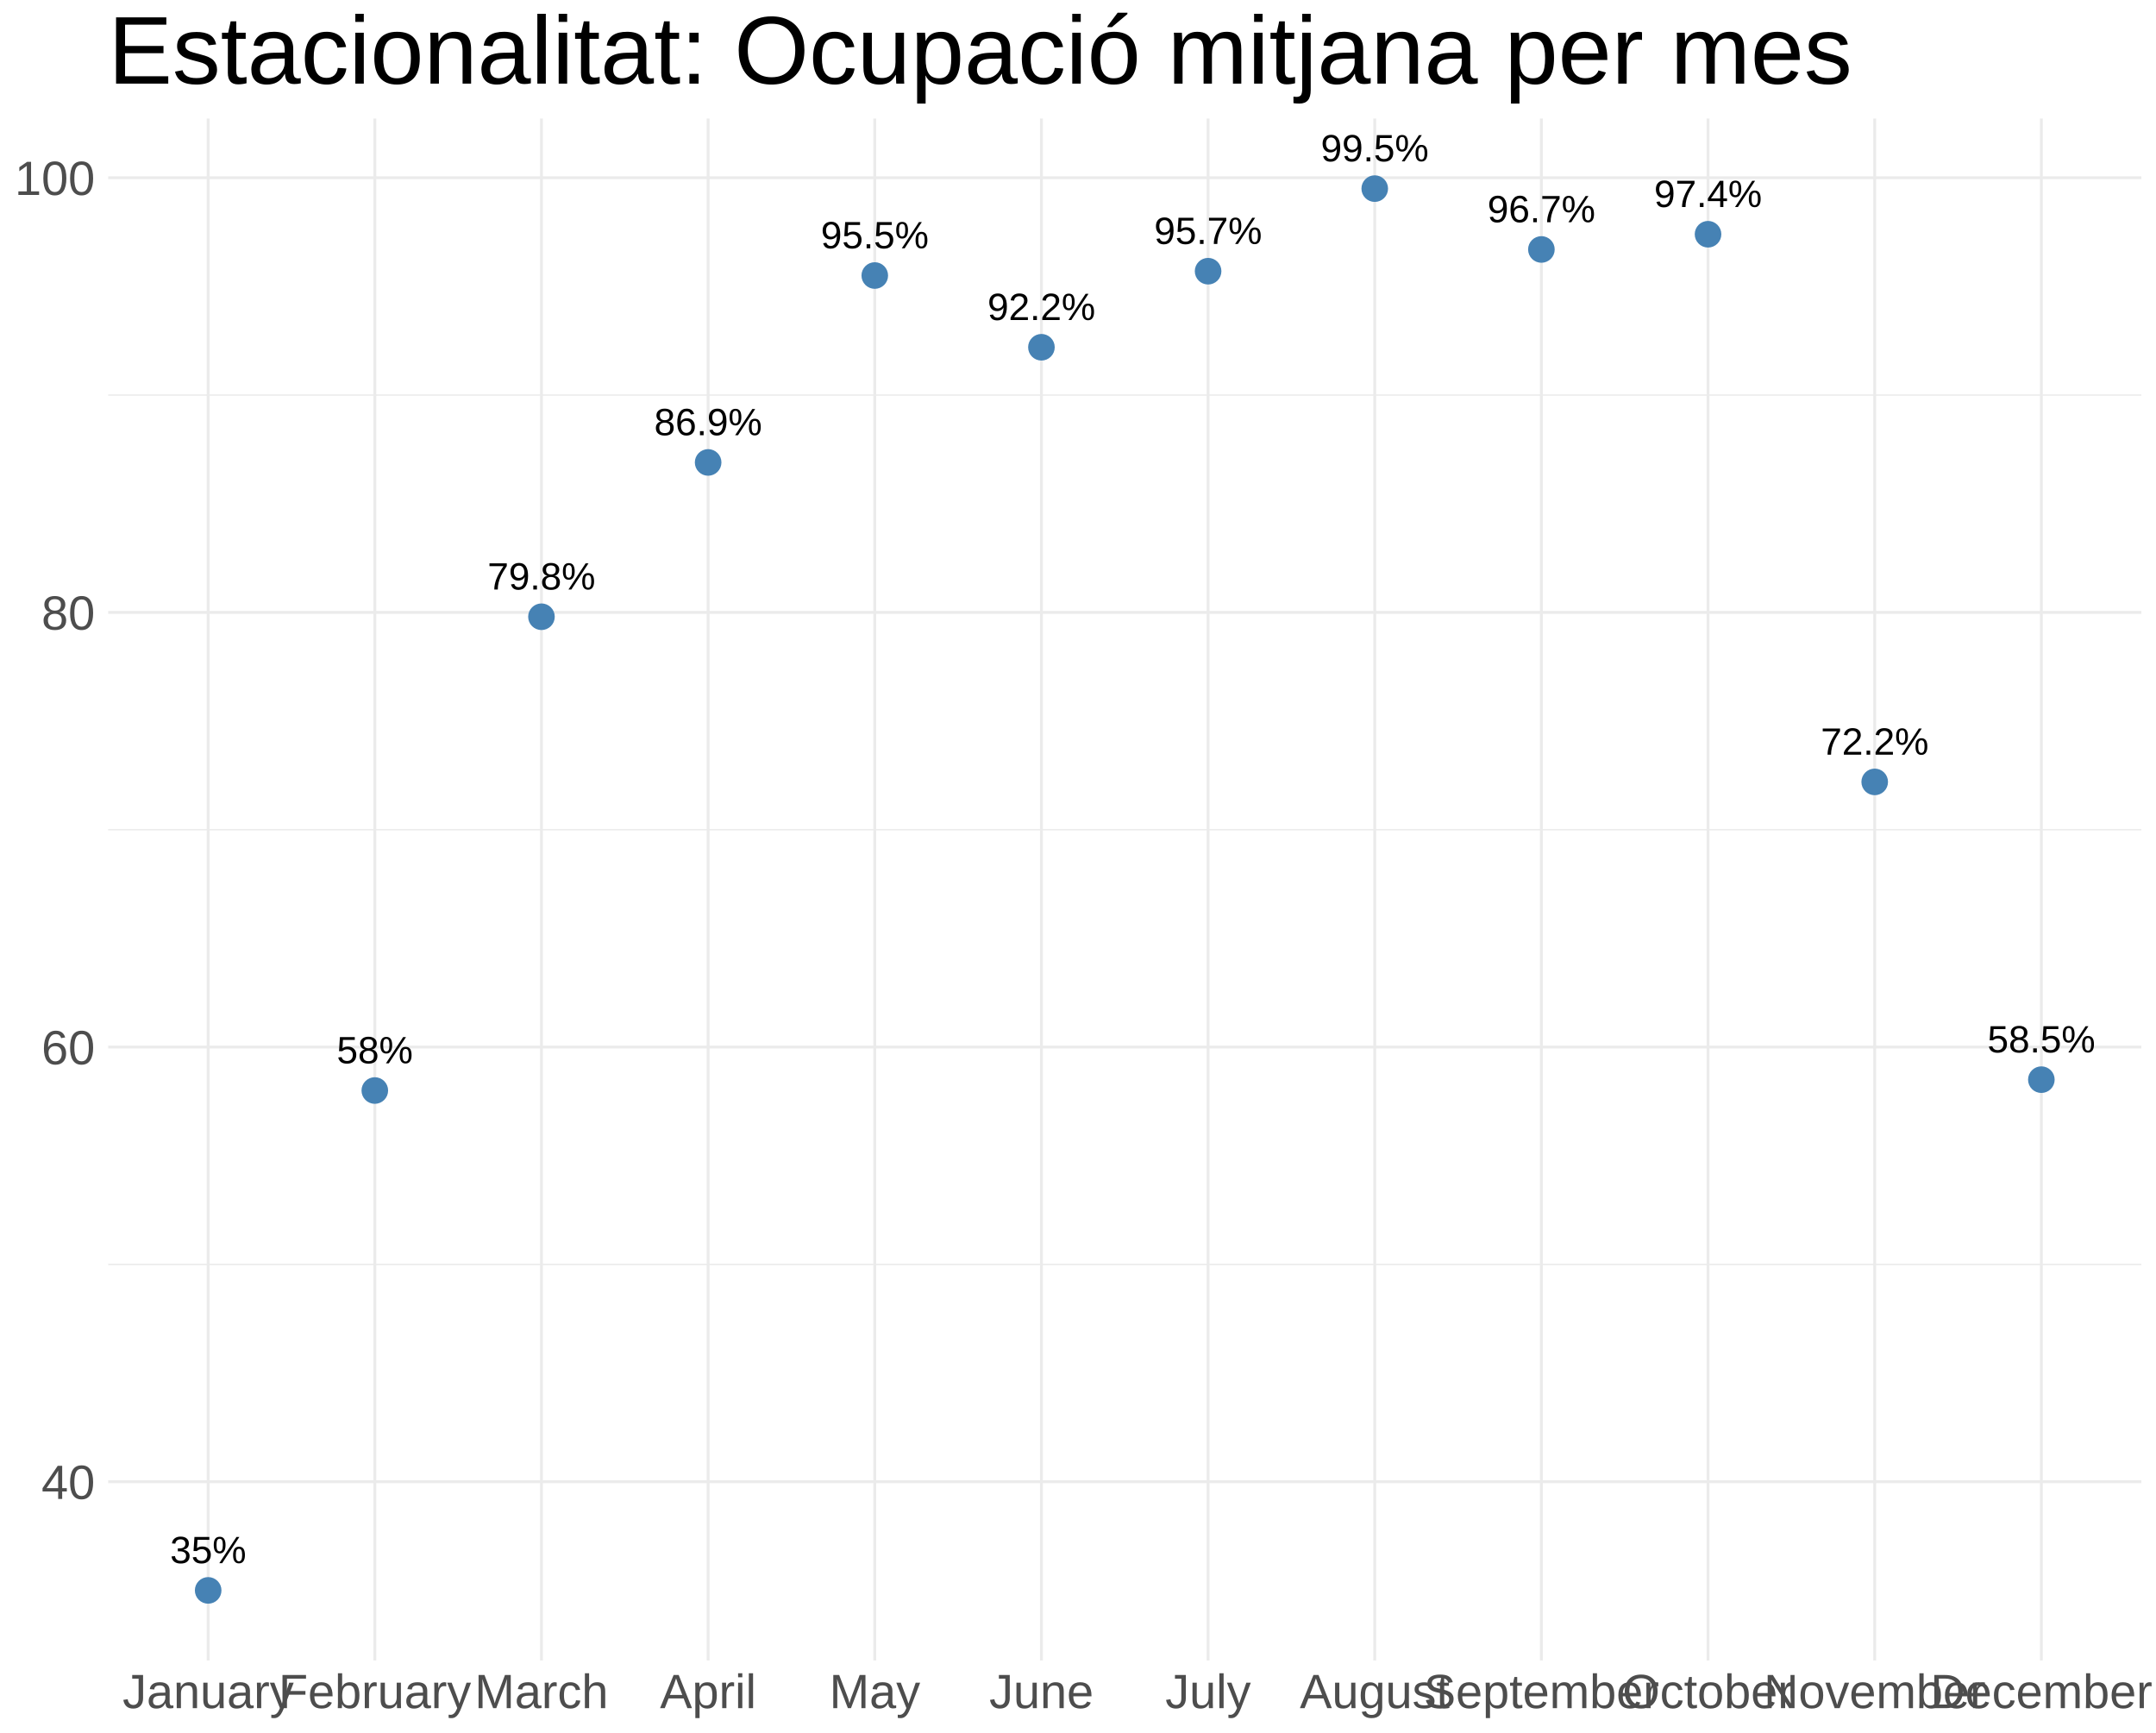
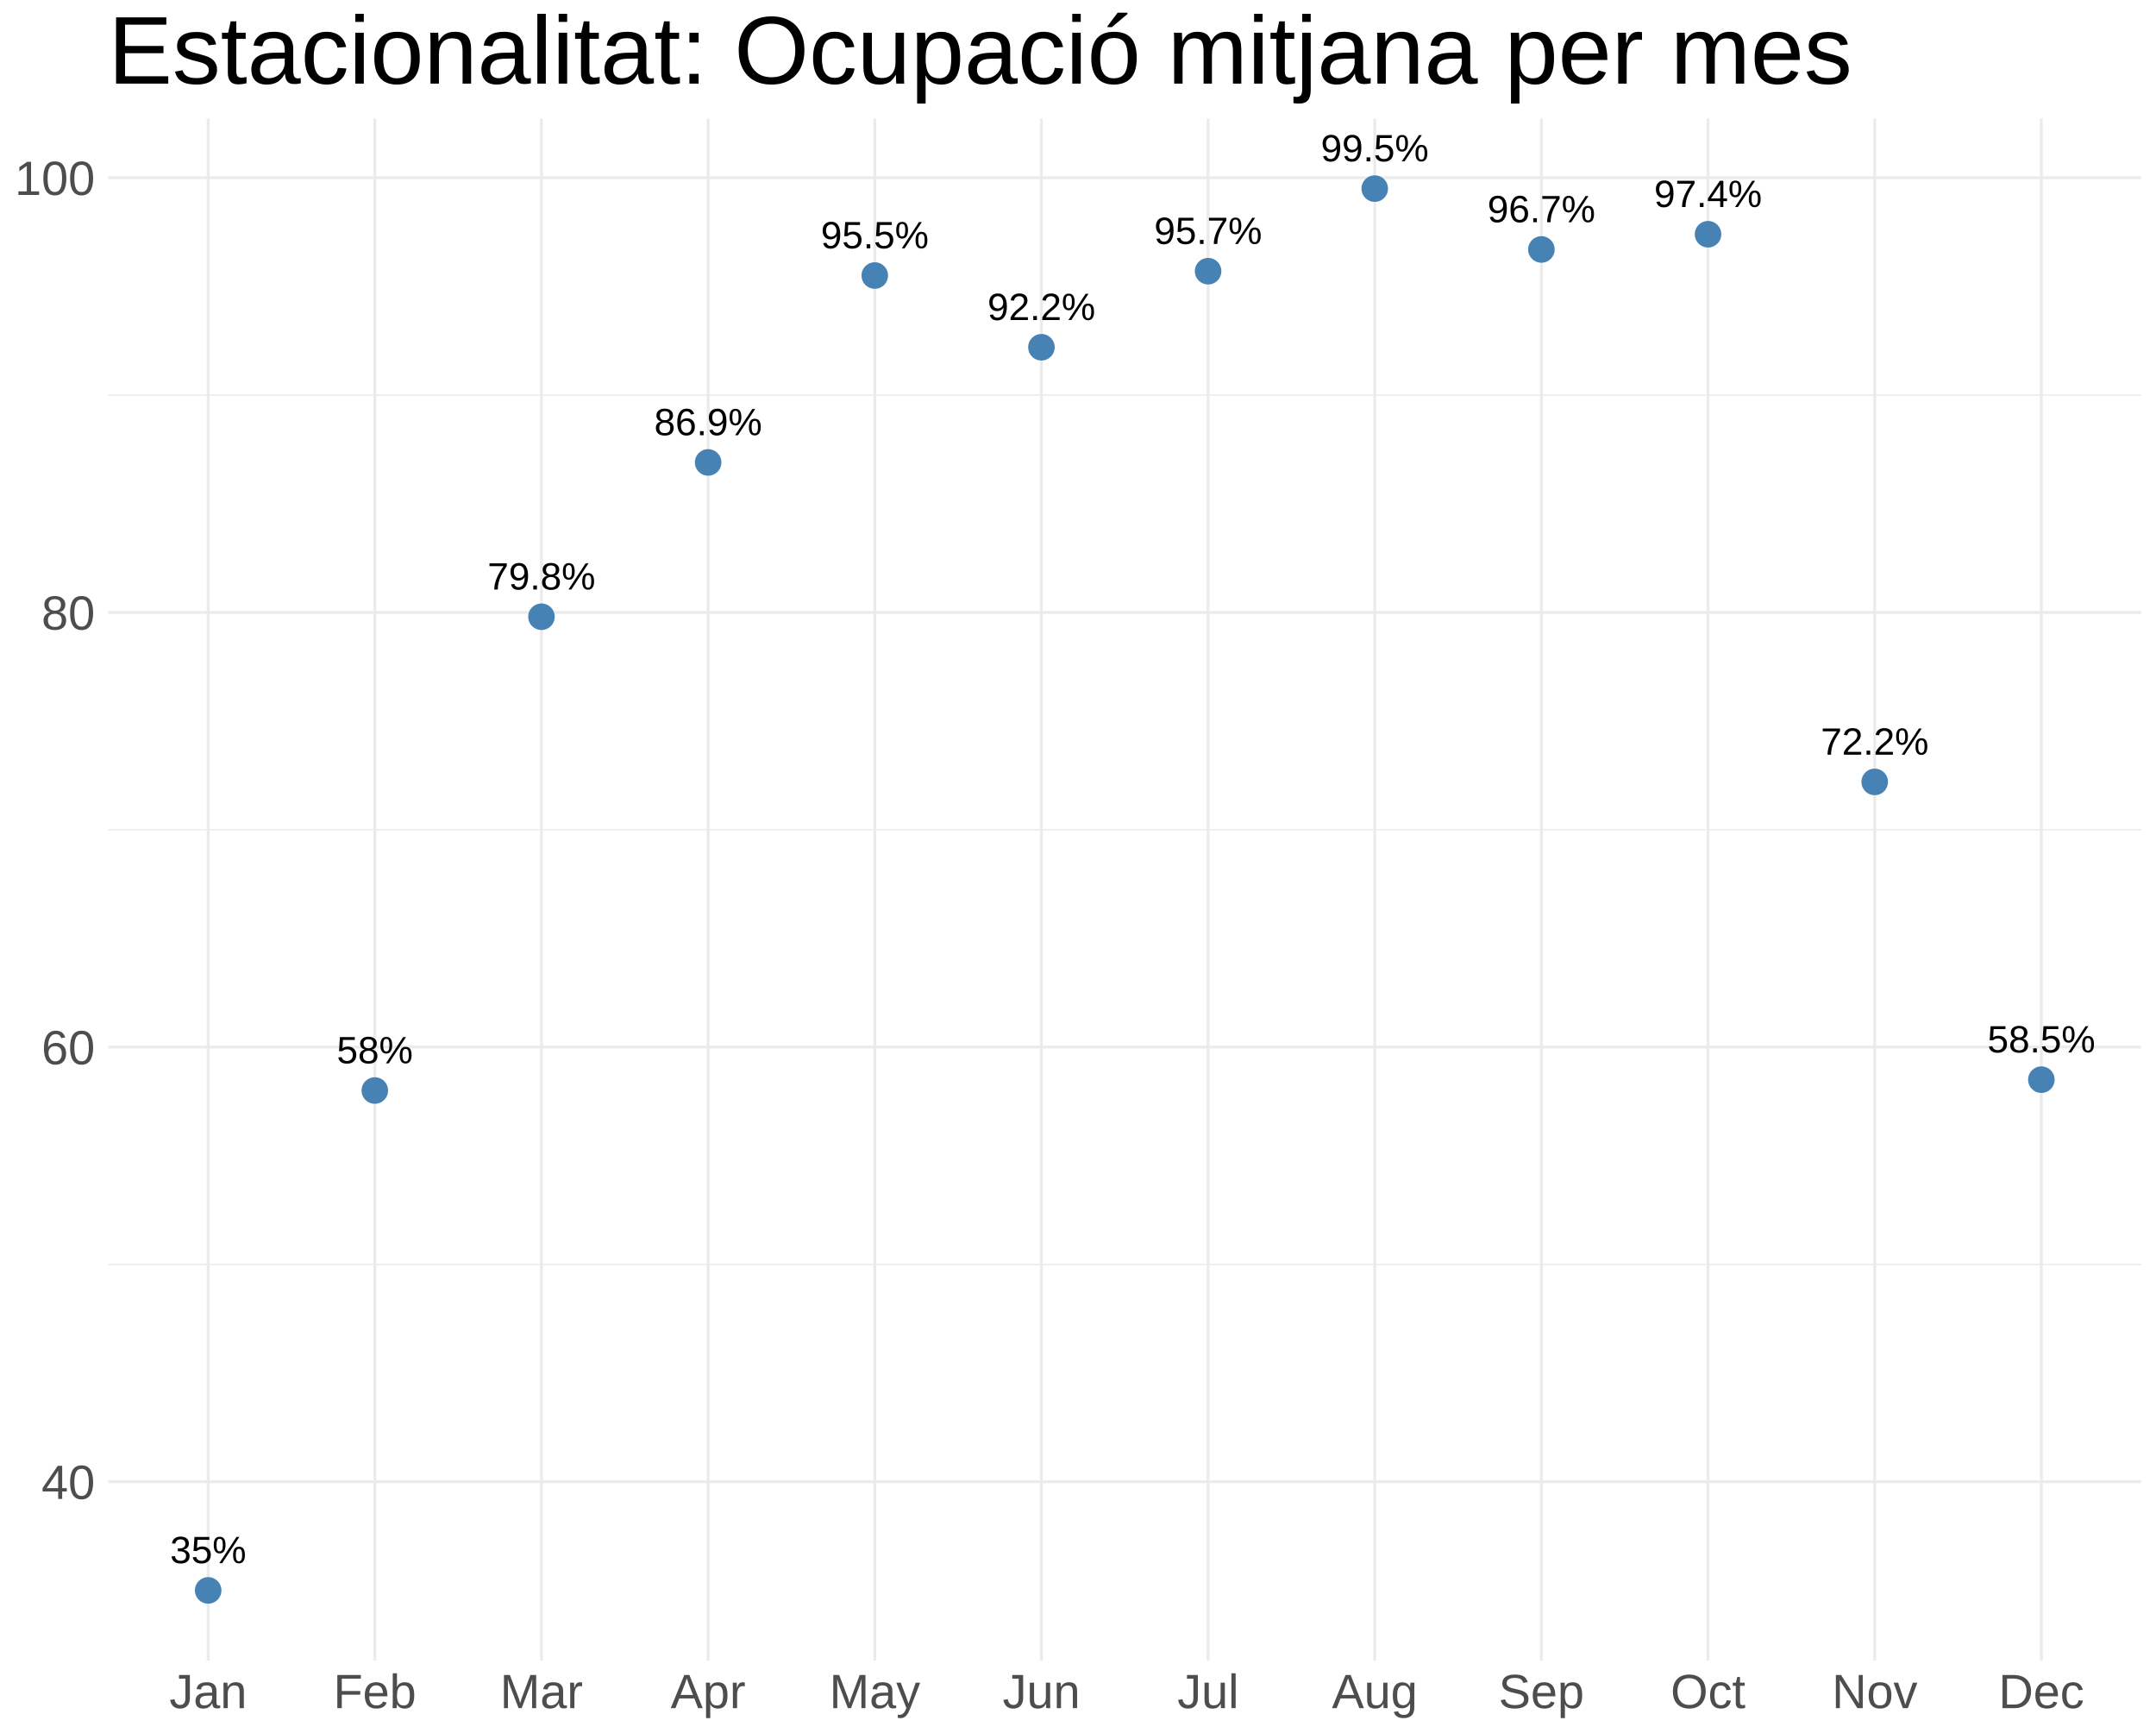
<svg xmlns="http://www.w3.org/2000/svg" width="806.40pt" height="648.00pt" viewBox="0 0 806.40 648.00">
  <g class="svglite">
    <defs>
      <style type="text/css">
    .svglite line, .svglite polyline, .svglite polygon, .svglite path, .svglite rect, .svglite circle {
      fill: none;
      stroke: #000000;
      stroke-linecap: round;
      stroke-linejoin: round;
      stroke-miterlimit: 10.00;
    }
    .svglite text {
      white-space: pre;
    }
    .svglite g.glyphgroup path {
      fill: inherit;
      stroke: none;
    }
  </style>
    </defs>
    <rect width="100%" height="100%" style="stroke: none; fill: none;" />
    <defs>
      <clipPath id="cpMC4wMHw4MDYuNDB8MC4wMHw2NDguMDA=">
        <rect x="0.00" y="0.00" width="806.40" height="648.00" />
      </clipPath>
    </defs>
    <g clip-path="url(#cpMC4wMHw4MDYuNDB8MC4wMHw2NDguMDA=)">
      <rect x="0.00" y="0.00" width="806.40" height="648.00" style="stroke-width: 1.07; stroke: none;" />
    </g>
    <defs>
      <clipPath id="cpNDAuNDZ8ODAwLjkyfDQ0LjMyfDYyMC45MQ==">
        <rect x="40.46" y="44.32" width="760.46" height="576.59" />
      </clipPath>
    </defs>
    <g clip-path="url(#cpNDAuNDZ8ODAwLjkyfDQ0LjMyfDYyMC45MQ==)">
      <rect x="40.46" y="44.32" width="760.46" height="576.59" style="stroke-width: 1.07; stroke: none;" />
      <polyline points="40.46,472.80 800.92,472.80 " style="stroke-width: 0.53; stroke: #EBEBEB; stroke-linecap: butt;" />
      <polyline points="40.46,310.26 800.92,310.26 " style="stroke-width: 0.53; stroke: #EBEBEB; stroke-linecap: butt;" />
      <polyline points="40.46,147.73 800.92,147.73 " style="stroke-width: 0.53; stroke: #EBEBEB; stroke-linecap: butt;" />
      <polyline points="40.46,554.06 800.92,554.06 " style="stroke-width: 1.07; stroke: #EBEBEB; stroke-linecap: butt;" />
      <polyline points="40.46,391.53 800.92,391.53 " style="stroke-width: 1.07; stroke: #EBEBEB; stroke-linecap: butt;" />
      <polyline points="40.46,229.00 800.92,229.00 " style="stroke-width: 1.07; stroke: #EBEBEB; stroke-linecap: butt;" />
      <polyline points="40.46,66.46 800.92,66.46 " style="stroke-width: 1.07; stroke: #EBEBEB; stroke-linecap: butt;" />
      <polyline points="77.86,620.91 77.86,44.32 " style="stroke-width: 1.07; stroke: #EBEBEB; stroke-linecap: butt;" />
      <polyline points="140.19,620.91 140.19,44.32 " style="stroke-width: 1.07; stroke: #EBEBEB; stroke-linecap: butt;" />
      <polyline points="202.52,620.91 202.52,44.32 " style="stroke-width: 1.07; stroke: #EBEBEB; stroke-linecap: butt;" />
      <polyline points="264.86,620.91 264.86,44.32 " style="stroke-width: 1.07; stroke: #EBEBEB; stroke-linecap: butt;" />
      <polyline points="327.19,620.91 327.19,44.32 " style="stroke-width: 1.07; stroke: #EBEBEB; stroke-linecap: butt;" />
      <polyline points="389.52,620.91 389.52,44.32 " style="stroke-width: 1.07; stroke: #EBEBEB; stroke-linecap: butt;" />
      <polyline points="451.86,620.91 451.86,44.32 " style="stroke-width: 1.07; stroke: #EBEBEB; stroke-linecap: butt;" />
      <polyline points="514.19,620.91 514.19,44.32 " style="stroke-width: 1.07; stroke: #EBEBEB; stroke-linecap: butt;" />
      <polyline points="576.52,620.91 576.52,44.32 " style="stroke-width: 1.07; stroke: #EBEBEB; stroke-linecap: butt;" />
      <polyline points="638.85,620.91 638.85,44.32 " style="stroke-width: 1.07; stroke: #EBEBEB; stroke-linecap: butt;" />
      <polyline points="701.19,620.91 701.19,44.32 " style="stroke-width: 1.07; stroke: #EBEBEB; stroke-linecap: butt;" />
      <polyline points="763.52,620.91 763.52,44.32 " style="stroke-width: 1.07; stroke: #EBEBEB; stroke-linecap: butt;" />
      <circle cx="77.86" cy="594.70" r="4.62" style="stroke-width: 0.71; stroke: #4682B4; fill: #4682B4;" />
      <circle cx="140.19" cy="407.78" r="4.62" style="stroke-width: 0.71; stroke: #4682B4; fill: #4682B4;" />
      <circle cx="202.52" cy="230.62" r="4.62" style="stroke-width: 0.71; stroke: #4682B4; fill: #4682B4;" />
      <circle cx="264.86" cy="172.92" r="4.62" style="stroke-width: 0.71; stroke: #4682B4; fill: #4682B4;" />
      <circle cx="327.19" cy="103.03" r="4.62" style="stroke-width: 0.71; stroke: #4682B4; fill: #4682B4;" />
      <circle cx="389.52" cy="129.85" r="4.62" style="stroke-width: 0.71; stroke: #4682B4; fill: #4682B4;" />
      <circle cx="451.86" cy="101.41" r="4.62" style="stroke-width: 0.71; stroke: #4682B4; fill: #4682B4;" />
      <circle cx="514.19" cy="70.53" r="4.62" style="stroke-width: 0.71; stroke: #4682B4; fill: #4682B4;" />
      <circle cx="576.52" cy="93.28" r="4.62" style="stroke-width: 0.71; stroke: #4682B4; fill: #4682B4;" />
      <circle cx="638.85" cy="87.59" r="4.62" style="stroke-width: 0.71; stroke: #4682B4; fill: #4682B4;" />
      <circle cx="701.19" cy="292.38" r="4.62" style="stroke-width: 0.71; stroke: #4682B4; fill: #4682B4;" />
      <circle cx="763.52" cy="403.72" r="4.62" style="stroke-width: 0.71; stroke: #4682B4; fill: #4682B4;" />
      <text x="77.86" y="584.52" text-anchor="middle" style="font-size: 14.23px; font-family: &quot;Arial&quot;;" textLength="28.45px" lengthAdjust="spacingAndGlyphs">35%</text>
      <text x="140.19" y="397.60" text-anchor="middle" style="font-size: 14.23px; font-family: &quot;Arial&quot;;" textLength="28.45px" lengthAdjust="spacingAndGlyphs">58%</text>
      <text x="202.52" y="220.44" text-anchor="middle" style="font-size: 14.23px; font-family: &quot;Arial&quot;;" textLength="40.31px" lengthAdjust="spacingAndGlyphs">79.8%</text>
      <text x="264.86" y="162.74" text-anchor="middle" style="font-size: 14.23px; font-family: &quot;Arial&quot;;" textLength="40.31px" lengthAdjust="spacingAndGlyphs">86.9%</text>
      <text x="327.19" y="92.85" text-anchor="middle" style="font-size: 14.23px; font-family: &quot;Arial&quot;;" textLength="40.31px" lengthAdjust="spacingAndGlyphs">95.5%</text>
      <text x="389.52" y="119.67" text-anchor="middle" style="font-size: 14.23px; font-family: &quot;Arial&quot;;" textLength="40.31px" lengthAdjust="spacingAndGlyphs">92.2%</text>
      <text x="451.86" y="91.23" text-anchor="middle" style="font-size: 14.23px; font-family: &quot;Arial&quot;;" textLength="40.31px" lengthAdjust="spacingAndGlyphs">95.7%</text>
      <text x="514.19" y="60.34" text-anchor="middle" style="font-size: 14.23px; font-family: &quot;Arial&quot;;" textLength="40.31px" lengthAdjust="spacingAndGlyphs">99.5%</text>
      <text x="576.52" y="83.10" text-anchor="middle" style="font-size: 14.23px; font-family: &quot;Arial&quot;;" textLength="40.31px" lengthAdjust="spacingAndGlyphs">96.7%</text>
      <text x="638.85" y="77.41" text-anchor="middle" style="font-size: 14.23px; font-family: &quot;Arial&quot;;" textLength="40.31px" lengthAdjust="spacingAndGlyphs">97.4%</text>
      <text x="701.19" y="282.20" text-anchor="middle" style="font-size: 14.23px; font-family: &quot;Arial&quot;;" textLength="40.31px" lengthAdjust="spacingAndGlyphs">72.2%</text>
      <text x="763.52" y="393.54" text-anchor="middle" style="font-size: 14.23px; font-family: &quot;Arial&quot;;" textLength="40.31px" lengthAdjust="spacingAndGlyphs">58.5%</text>
    </g>
    <g clip-path="url(#cpMC4wMHw4MDYuNDB8MC4wMHw2NDguMDA=)">
      <text x="35.53" y="560.51" text-anchor="end" style="font-size: 18.00px;fill: #4D4D4D; font-family: &quot;Arial&quot;;" textLength="20.03px" lengthAdjust="spacingAndGlyphs">40</text>
      <text x="35.53" y="397.97" text-anchor="end" style="font-size: 18.00px;fill: #4D4D4D; font-family: &quot;Arial&quot;;" textLength="20.03px" lengthAdjust="spacingAndGlyphs">60</text>
      <text x="35.53" y="235.44" text-anchor="end" style="font-size: 18.00px;fill: #4D4D4D; font-family: &quot;Arial&quot;;" textLength="20.03px" lengthAdjust="spacingAndGlyphs">80</text>
      <text x="35.53" y="72.91" text-anchor="end" style="font-size: 18.00px;fill: #4D4D4D; font-family: &quot;Arial&quot;;" textLength="30.05px" lengthAdjust="spacingAndGlyphs">100</text>
-       <text x="77.86" y="638.73" text-anchor="middle" style="font-size: 18.00px;fill: #4D4D4D; font-family: &quot;Arial&quot;;" textLength="64.06px" lengthAdjust="spacingAndGlyphs">January</text>
-       <text x="140.19" y="638.73" text-anchor="middle" style="font-size: 18.00px;fill: #4D4D4D; font-family: &quot;Arial&quot;;" textLength="72.06px" lengthAdjust="spacingAndGlyphs">February</text>
-       <text x="202.52" y="638.73" text-anchor="middle" style="font-size: 18.00px;fill: #4D4D4D; font-family: &quot;Arial&quot;;" textLength="50.03px" lengthAdjust="spacingAndGlyphs">March</text>
-       <text x="264.86" y="638.73" text-anchor="middle" style="font-size: 18.00px;fill: #4D4D4D; font-family: &quot;Arial&quot;;" textLength="36.02px" lengthAdjust="spacingAndGlyphs">April</text>
+       <text x="77.86" y="638.73" text-anchor="middle" style="font-size: 18.00px;fill: #4D4D4D; font-family: &quot;Arial&quot;;" textLength="29.03px" lengthAdjust="spacingAndGlyphs">Jan</text>
+       <text x="140.19" y="638.73" text-anchor="middle" style="font-size: 18.00px;fill: #4D4D4D; font-family: &quot;Arial&quot;;" textLength="31.03px" lengthAdjust="spacingAndGlyphs">Feb</text>
+       <text x="202.52" y="638.73" text-anchor="middle" style="font-size: 18.00px;fill: #4D4D4D; font-family: &quot;Arial&quot;;" textLength="31.02px" lengthAdjust="spacingAndGlyphs">Mar</text>
+       <text x="264.86" y="638.73" text-anchor="middle" style="font-size: 18.00px;fill: #4D4D4D; font-family: &quot;Arial&quot;;" textLength="28.02px" lengthAdjust="spacingAndGlyphs">Apr</text>
      <text x="327.19" y="638.73" text-anchor="middle" style="font-size: 18.00px;fill: #4D4D4D; font-family: &quot;Arial&quot;;" textLength="34.02px" lengthAdjust="spacingAndGlyphs">May</text>
-       <text x="389.52" y="638.73" text-anchor="middle" style="font-size: 18.00px;fill: #4D4D4D; font-family: &quot;Arial&quot;;" textLength="39.05px" lengthAdjust="spacingAndGlyphs">June</text>
-       <text x="451.86" y="638.73" text-anchor="middle" style="font-size: 18.00px;fill: #4D4D4D; font-family: &quot;Arial&quot;;" textLength="32.02px" lengthAdjust="spacingAndGlyphs">July</text>
-       <text x="514.19" y="638.73" text-anchor="middle" style="font-size: 18.00px;fill: #4D4D4D; font-family: &quot;Arial&quot;;" textLength="56.05px" lengthAdjust="spacingAndGlyphs">August</text>
-       <text x="576.52" y="638.73" text-anchor="middle" style="font-size: 18.00px;fill: #4D4D4D; font-family: &quot;Arial&quot;;" textLength="88.08px" lengthAdjust="spacingAndGlyphs">September</text>
-       <text x="638.85" y="638.73" text-anchor="middle" style="font-size: 18.00px;fill: #4D4D4D; font-family: &quot;Arial&quot;;" textLength="64.05px" lengthAdjust="spacingAndGlyphs">October</text>
-       <text x="701.19" y="638.73" text-anchor="middle" style="font-size: 18.00px;fill: #4D4D4D; font-family: &quot;Arial&quot;;" textLength="83.06px" lengthAdjust="spacingAndGlyphs">November</text>
-       <text x="763.52" y="638.73" text-anchor="middle" style="font-size: 18.00px;fill: #4D4D4D; font-family: &quot;Arial&quot;;" textLength="83.06px" lengthAdjust="spacingAndGlyphs">December</text>
+       <text x="389.52" y="638.73" text-anchor="middle" style="font-size: 18.00px;fill: #4D4D4D; font-family: &quot;Arial&quot;;" textLength="29.03px" lengthAdjust="spacingAndGlyphs">Jun</text>
+       <text x="451.86" y="638.73" text-anchor="middle" style="font-size: 18.00px;fill: #4D4D4D; font-family: &quot;Arial&quot;;" textLength="23.02px" lengthAdjust="spacingAndGlyphs">Jul</text>
+       <text x="514.19" y="638.73" text-anchor="middle" style="font-size: 18.00px;fill: #4D4D4D; font-family: &quot;Arial&quot;;" textLength="32.03px" lengthAdjust="spacingAndGlyphs">Aug</text>
+       <text x="576.52" y="638.73" text-anchor="middle" style="font-size: 18.00px;fill: #4D4D4D; font-family: &quot;Arial&quot;;" textLength="32.03px" lengthAdjust="spacingAndGlyphs">Sep</text>
+       <text x="638.85" y="638.73" text-anchor="middle" style="font-size: 18.00px;fill: #4D4D4D; font-family: &quot;Arial&quot;;" textLength="28.00px" lengthAdjust="spacingAndGlyphs">Oct</text>
+       <text x="701.19" y="638.73" text-anchor="middle" style="font-size: 18.00px;fill: #4D4D4D; font-family: &quot;Arial&quot;;" textLength="32.02px" lengthAdjust="spacingAndGlyphs">Nov</text>
+       <text x="763.52" y="638.73" text-anchor="middle" style="font-size: 18.00px;fill: #4D4D4D; font-family: &quot;Arial&quot;;" textLength="32.02px" lengthAdjust="spacingAndGlyphs">Dec</text>
      <text x="40.46" y="31.26" style="font-size: 36.00px; font-family: &quot;Arial&quot;;" textLength="652.20px" lengthAdjust="spacingAndGlyphs">Estacionalitat: Ocupació mitjana per mes</text>
    </g>
  </g>
</svg>
